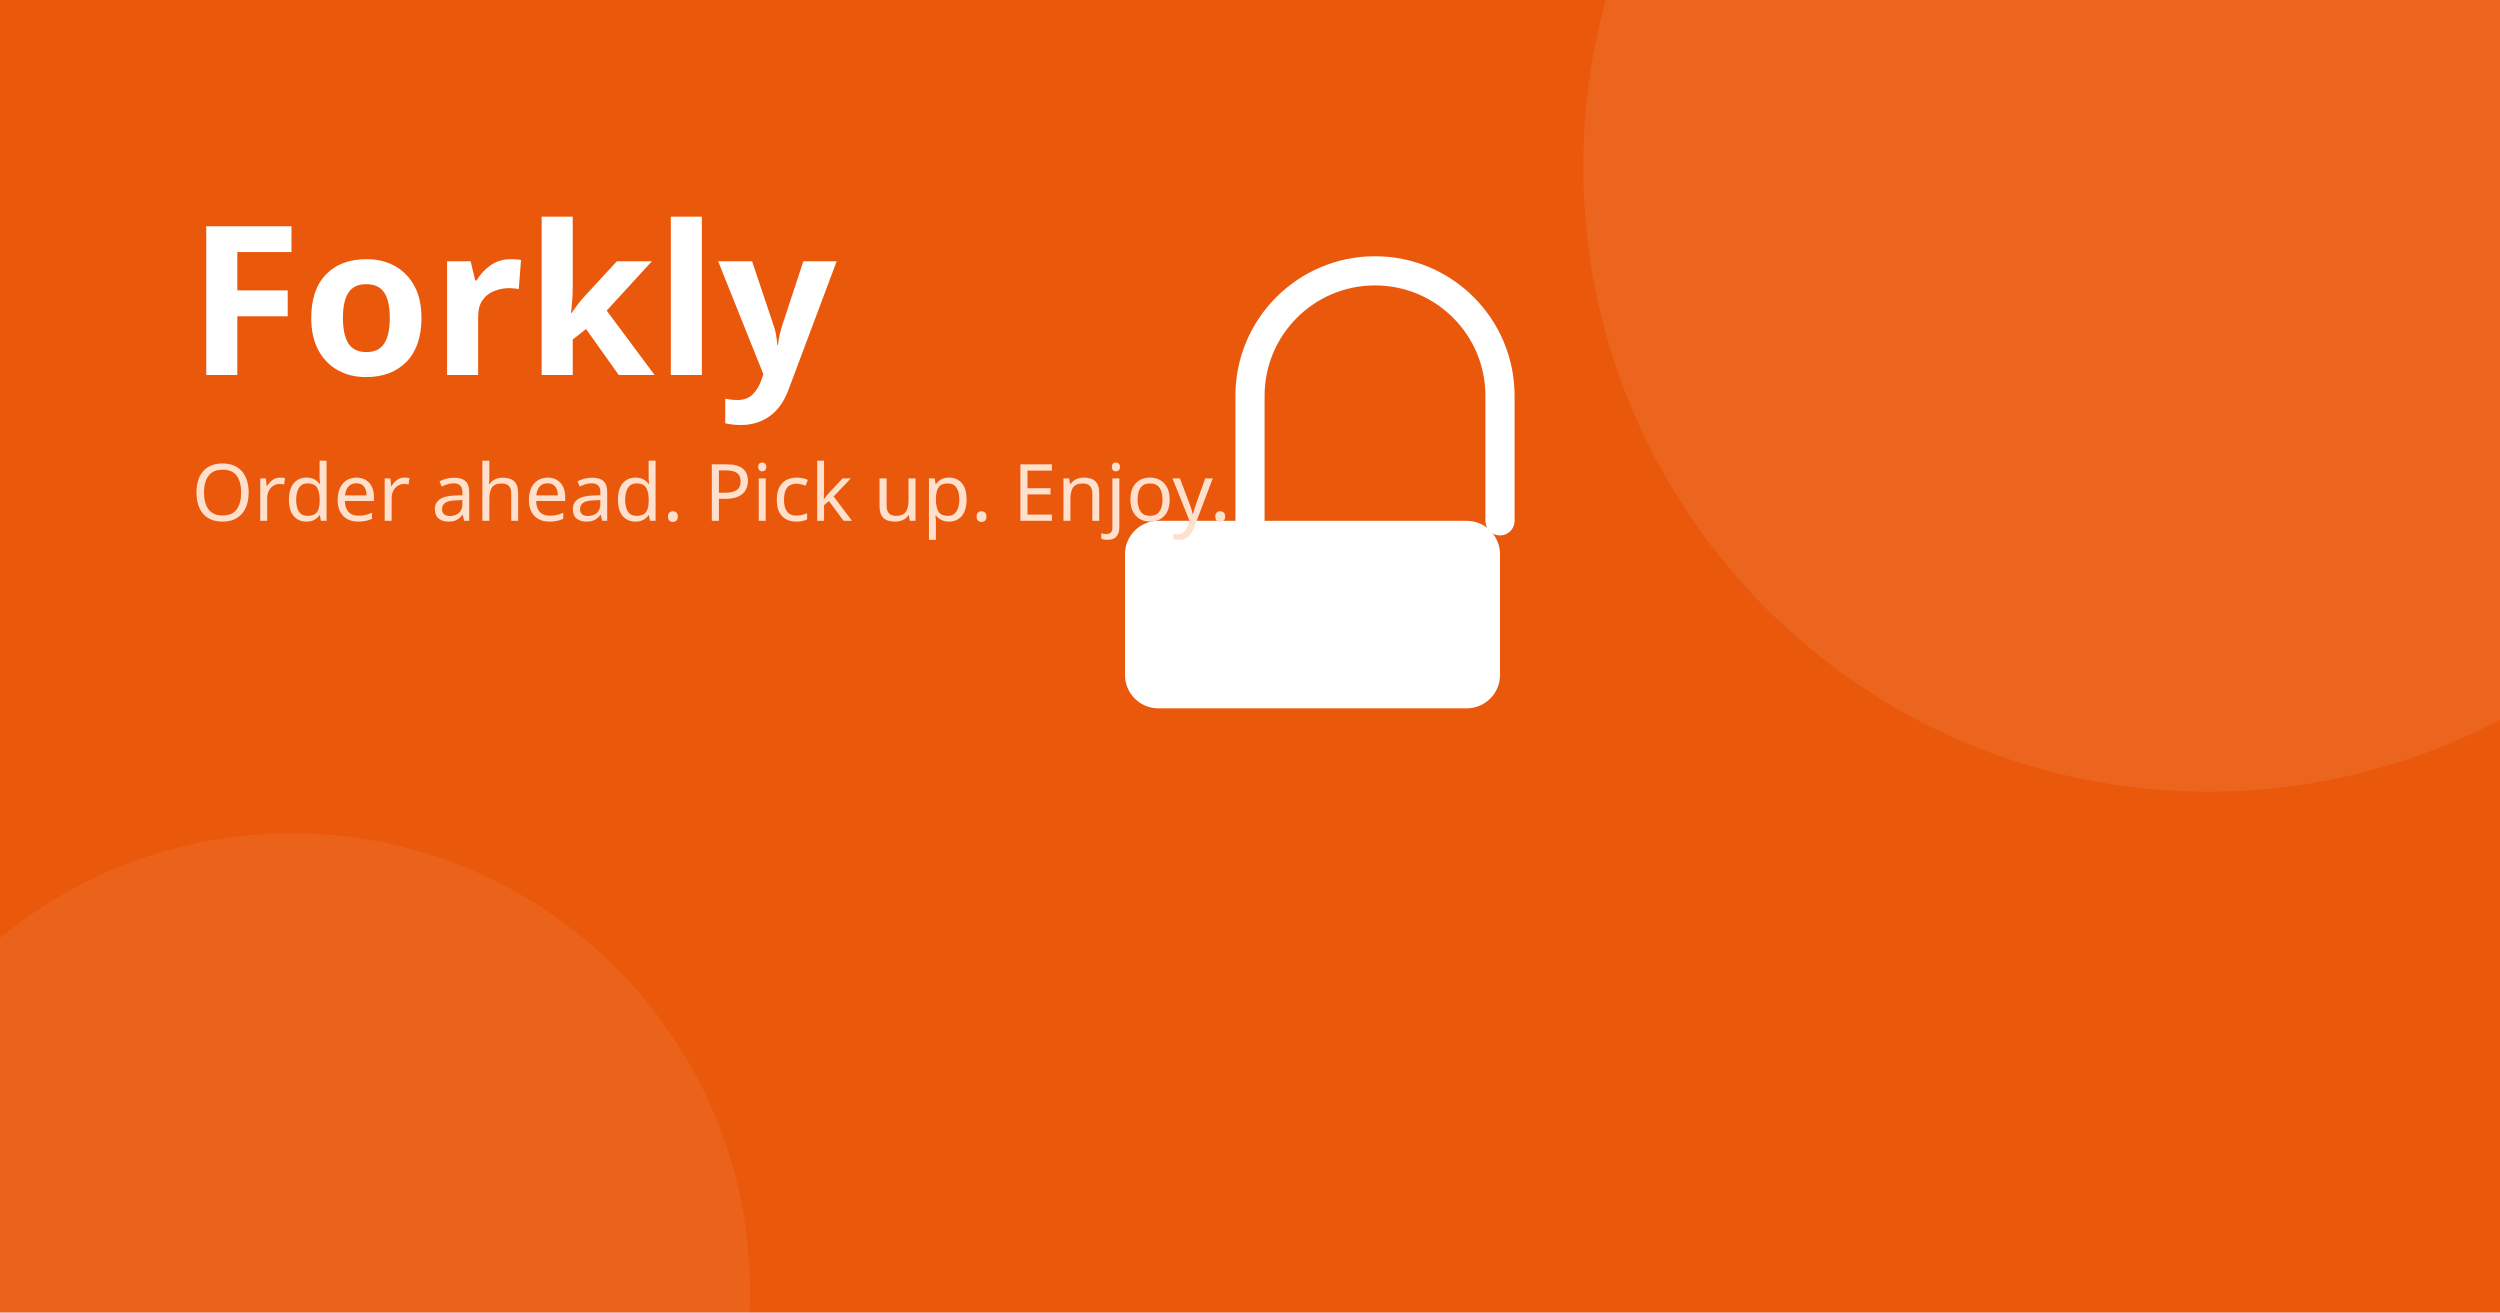
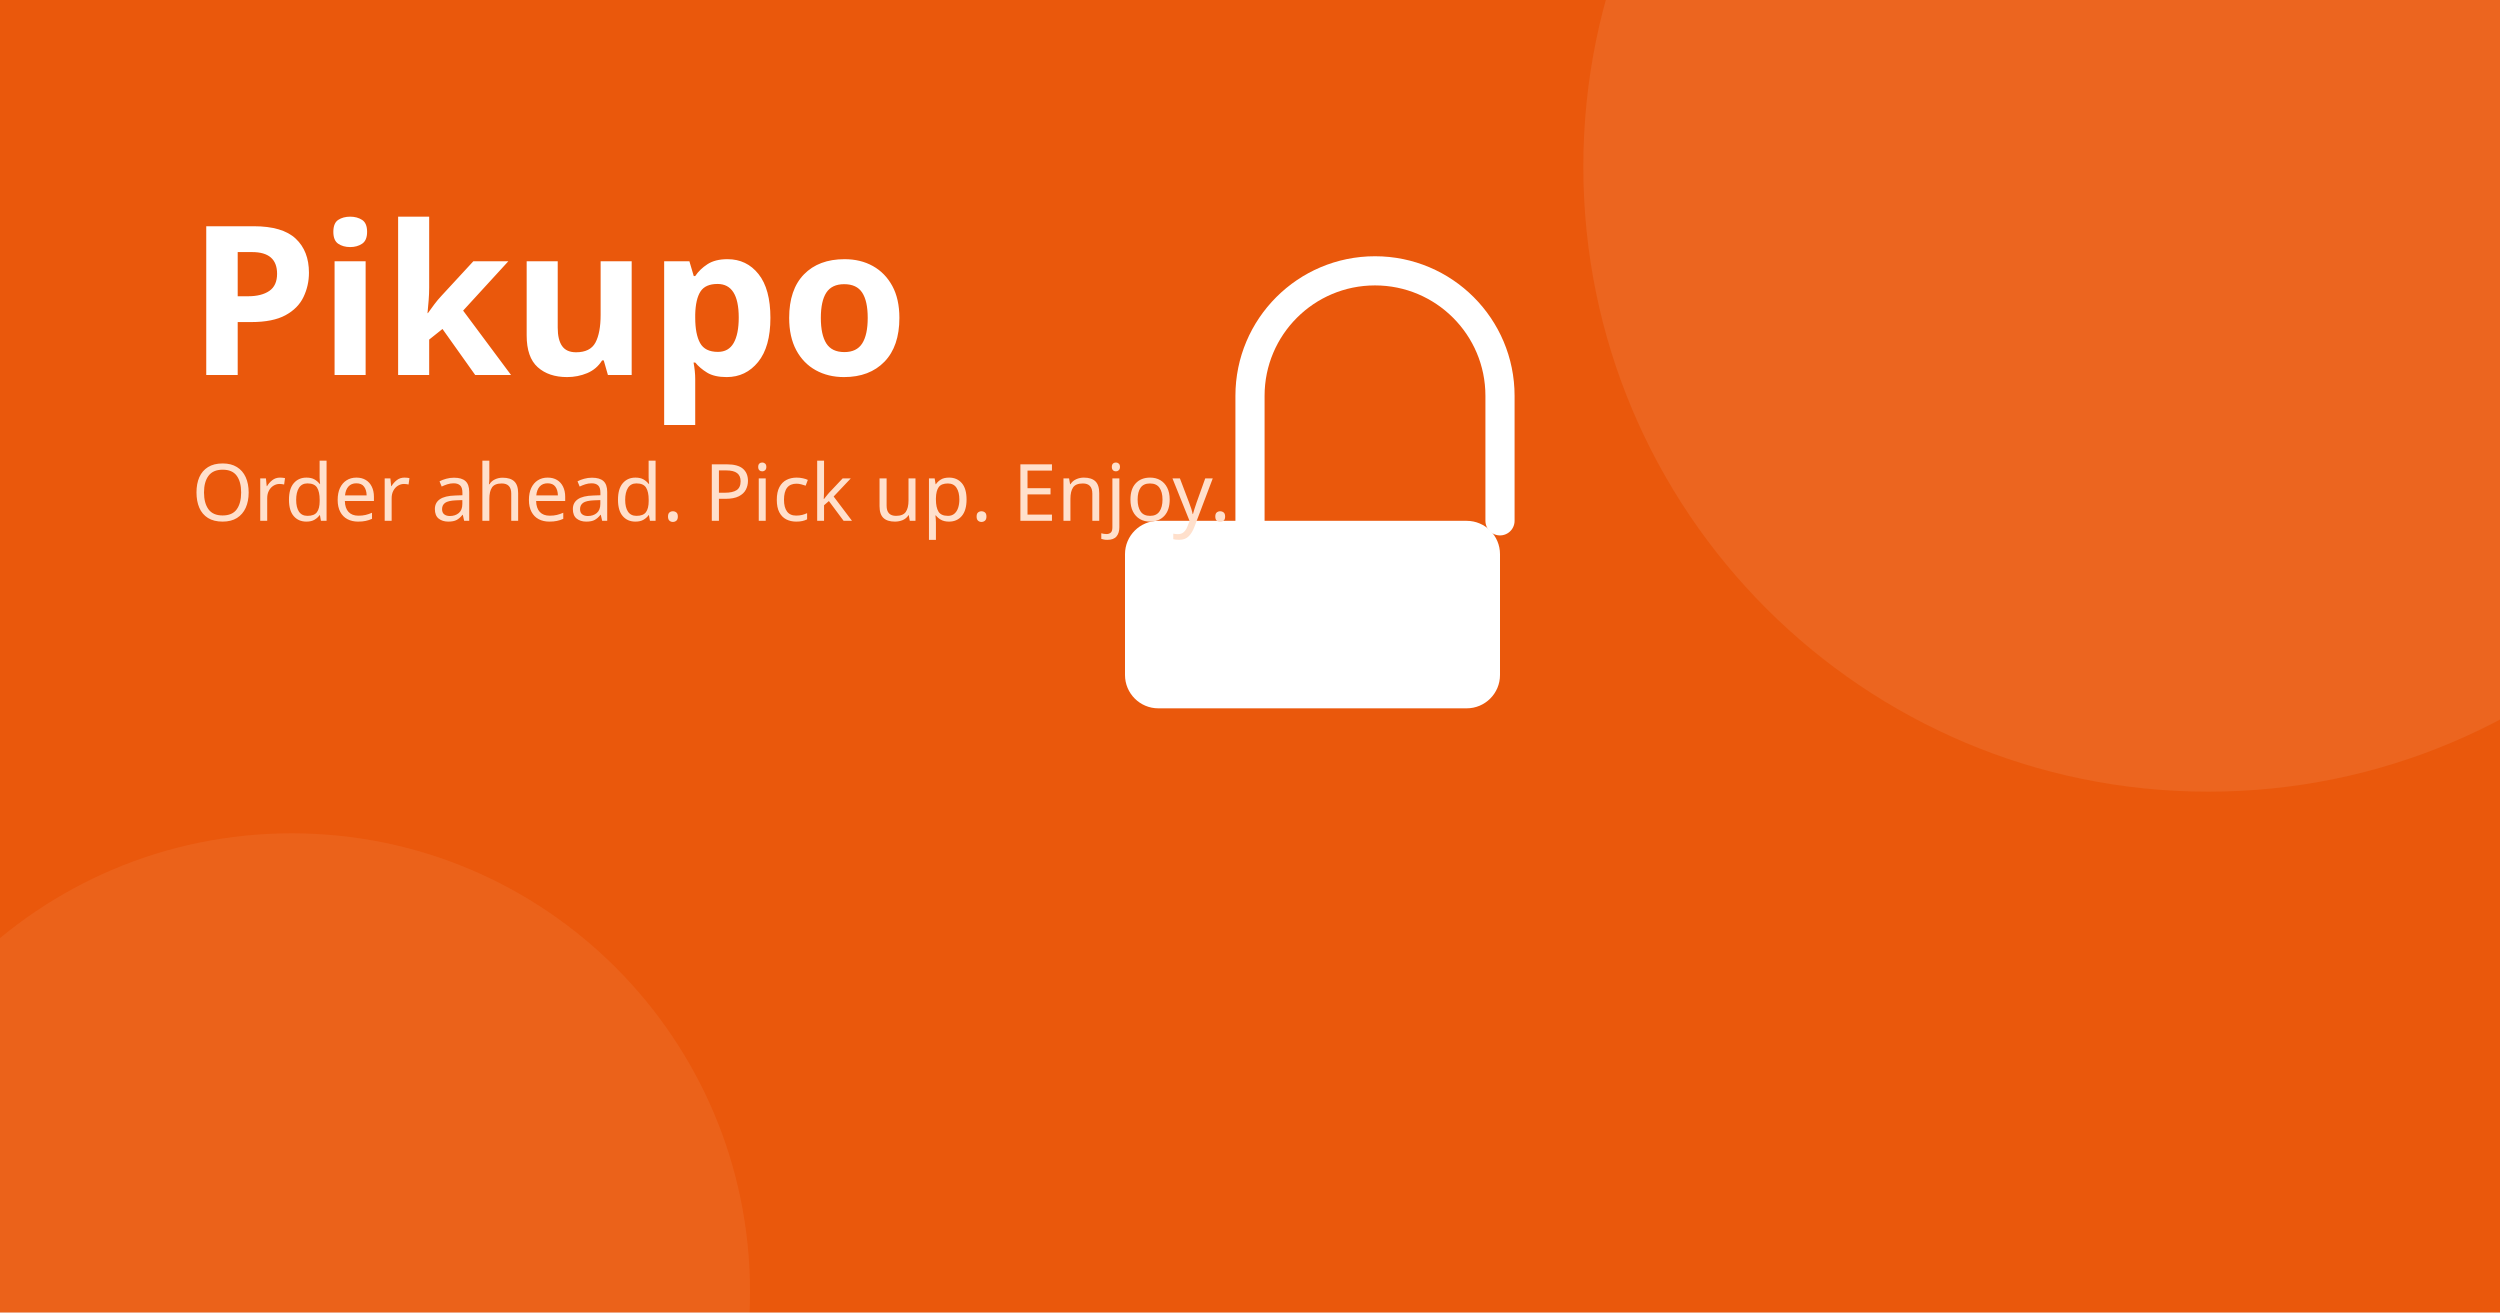
<svg xmlns="http://www.w3.org/2000/svg" width="1200" height="630" viewBox="0 0 1200 630">
  <rect width="1200" height="630" fill="#ea580c" />
  <circle cx="1060" cy="80" r="300" fill="#ffffff" opacity="0.08" />
  <circle cx="140" cy="620" r="220" fill="#ffffff" opacity="0.06" />
  <path d="M600 250v-60a60 60 0 0 1 120 0v60" stroke="#ffffff" stroke-width="14" stroke-linecap="round" fill="none" />
  <rect x="540" y="250" width="180" height="90" rx="16" fill="#ffffff" />
-   <text x="90" y="180" font-family="system-ui, sans-serif" font-size="100" font-weight="700" fill="#ffffff">Forkly</text>
+   <text x="90" y="180" font-family="system-ui, sans-serif" font-size="100" font-weight="700" fill="#ffffff">Pikupo</text>
  <text x="92" y="250" font-family="system-ui, sans-serif" font-size="38" fill="#ffe0cc">Order ahead. Pick up. Enjoy.</text>
</svg>
